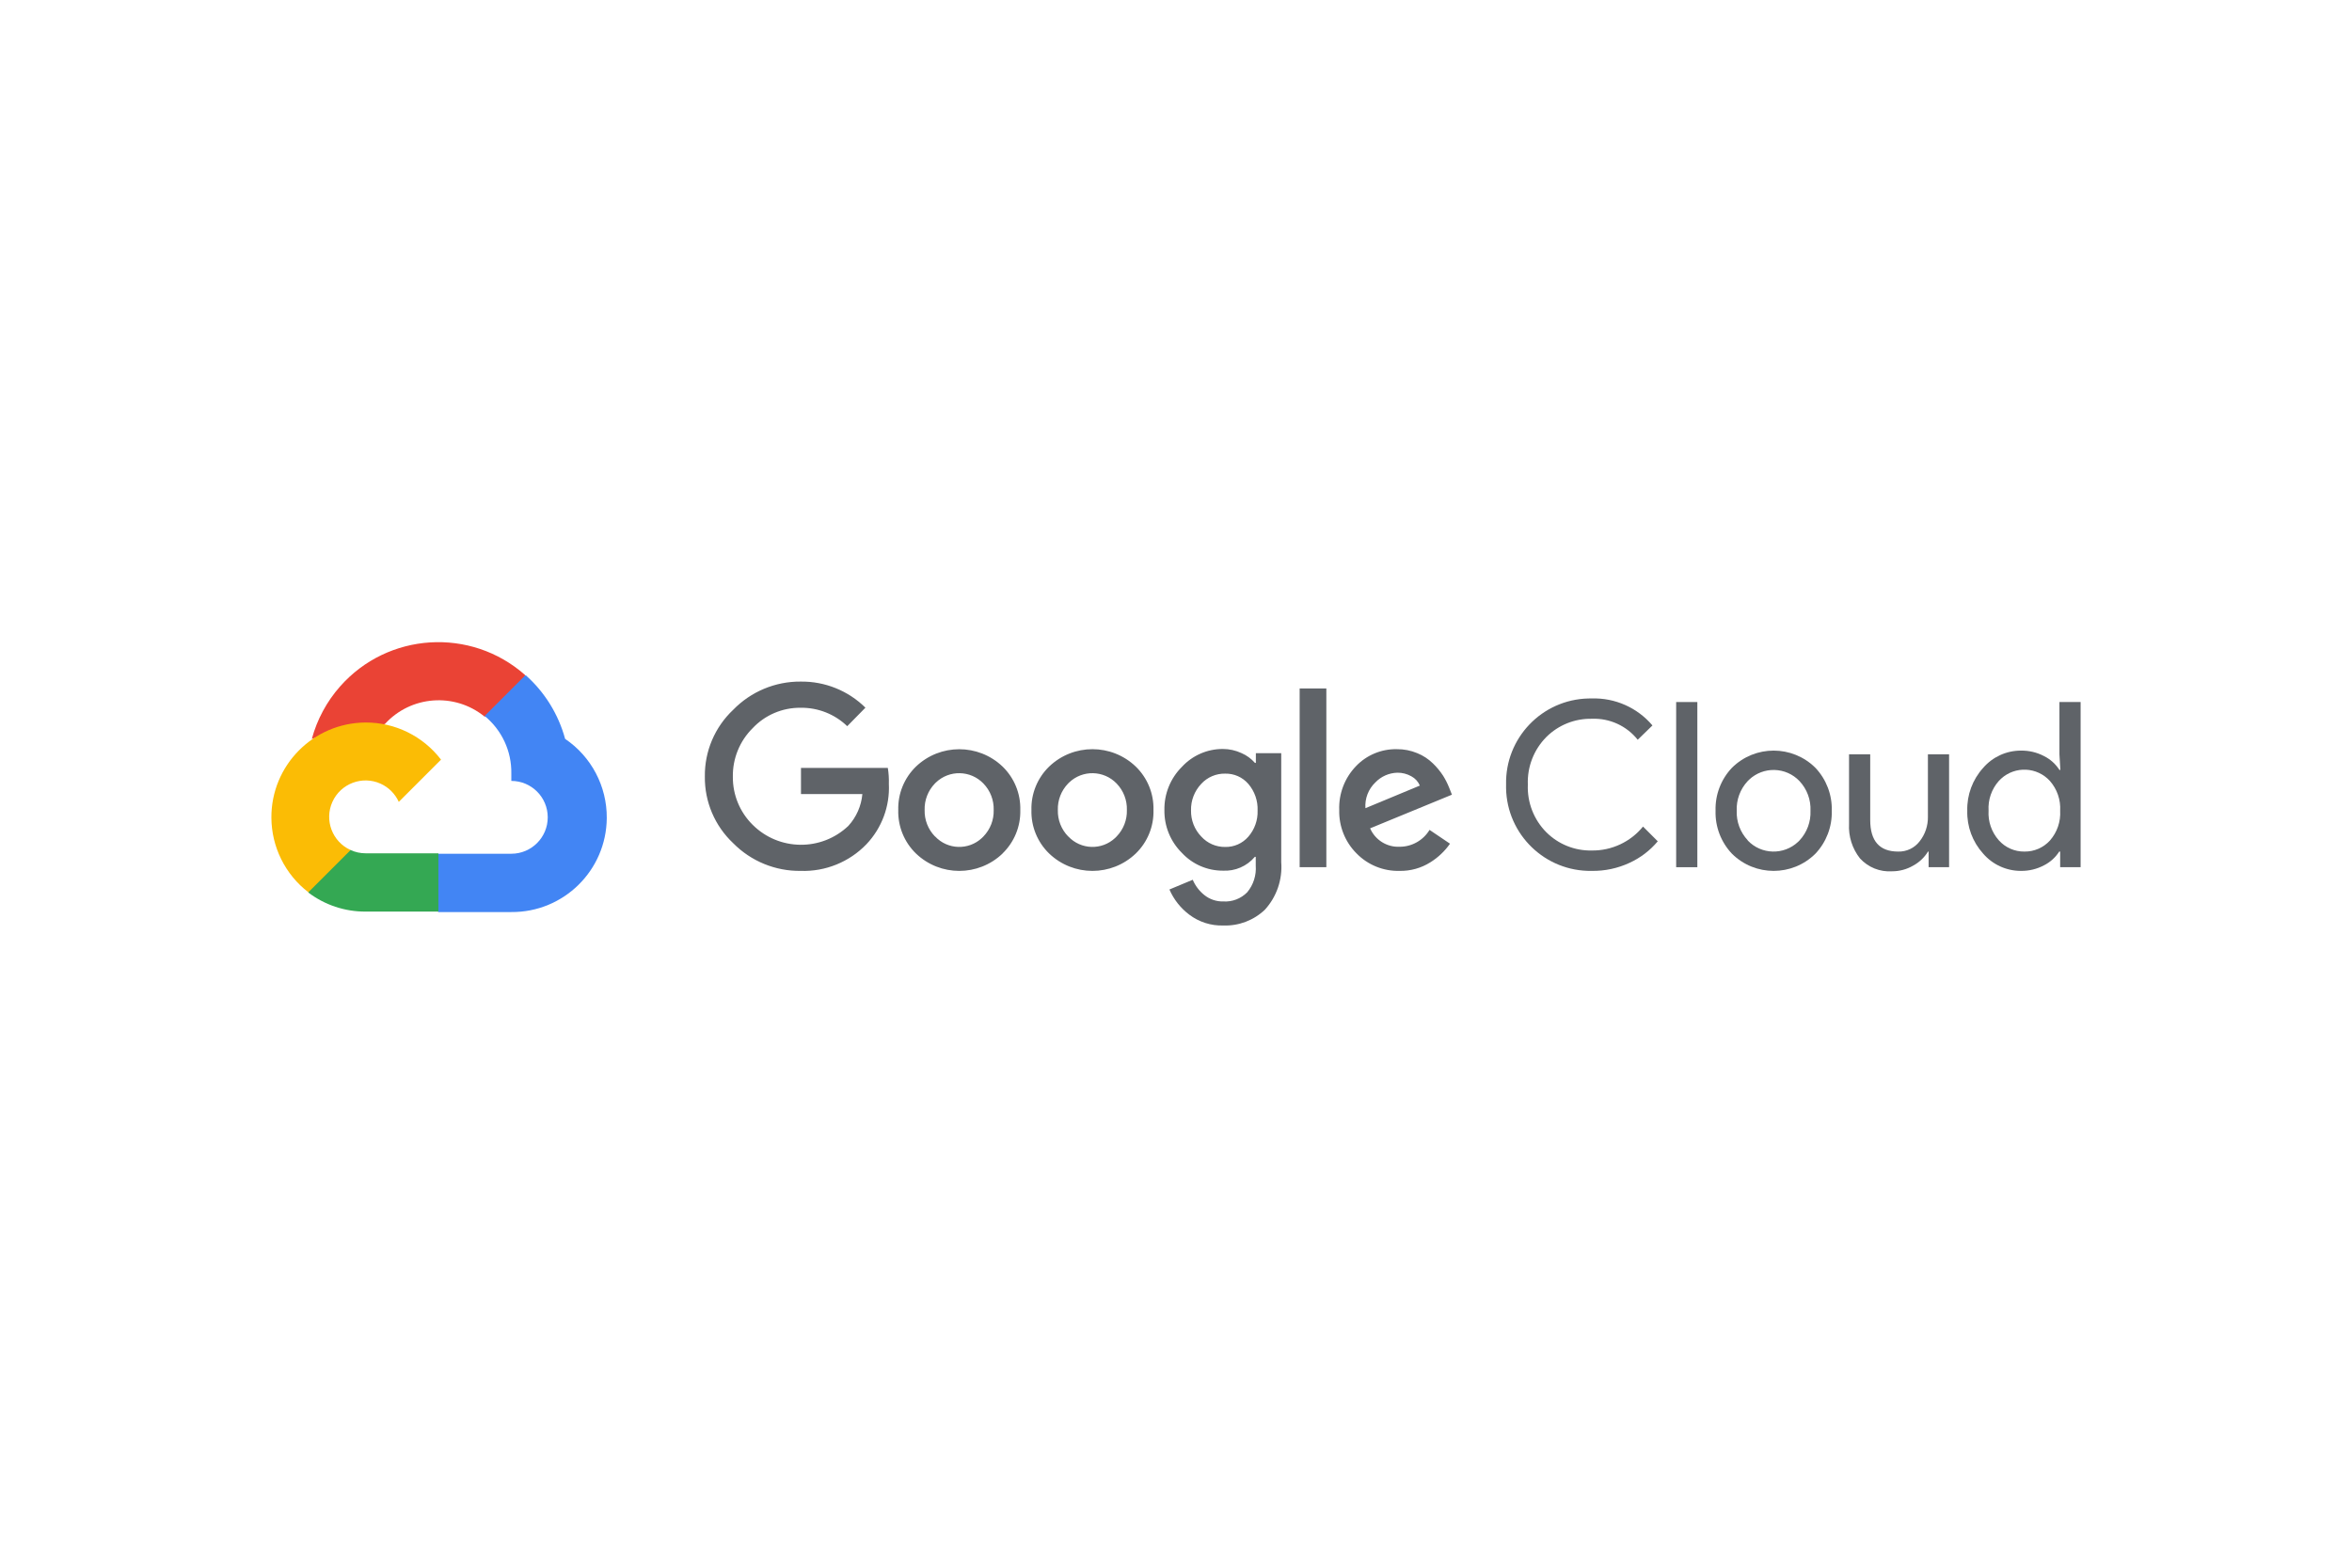
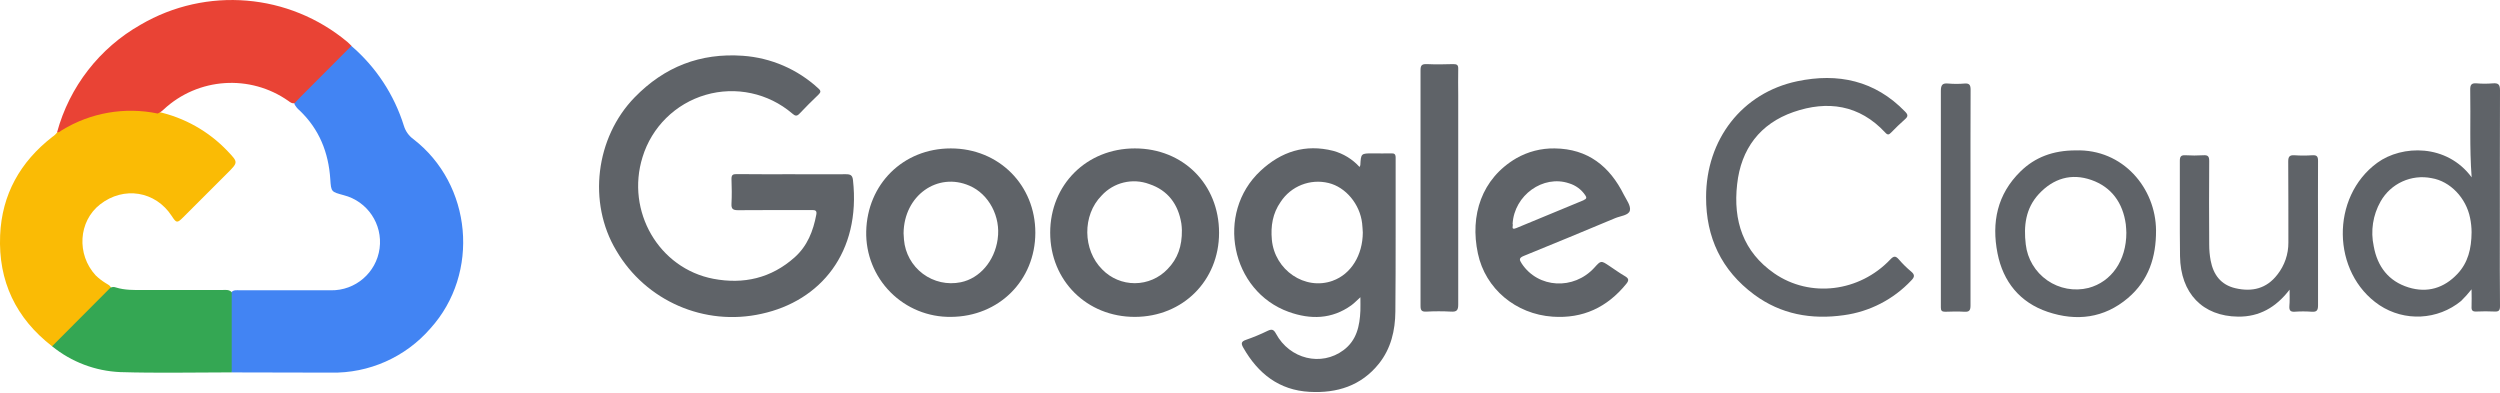
- <svg xmlns="http://www.w3.org/2000/svg" height="800" width="1200" xml:space="preserve" y="0" x="0" id="Art" version="1.1" viewBox="-1348.021 -351.968 11682.85 2111.809">
-   <style id="style696" type="text/css">.st4{fill:#5f6368}</style>
-   <g transform="translate(.008 -.004)" id="g730">
-     <g id="g710">
-       <path id="path702" d="M1057.1 369.2h50.8l144.8-144.8 7.1-61.5C990.3-75 579-49.3 341.1 220.2 275 295 227.1 384.1 200.9 480.5c16.1-6.6 34-7.7 50.8-3l289.6-47.8s14.7-24.4 22.4-22.9c128.8-141.5 345.6-158 494.4-37.6z" fill="#ea4335" />
-       <path id="path704" d="M1459 480.5c-33.3-122.6-101.6-232.8-196.6-317l-203.2 203.2c85.8 70.1 134.7 175.8 132.6 286.6v36.1c99.9 0 180.9 81 180.9 180.9s-81 180.9-180.9 180.9H830l-36.1 36.6v217l36.1 36.1h361.8c259.8 2 472.1-207 474.1-466.8 1.2-157.8-76.5-305.4-206.9-393.6z" fill="#4285f4" />
-       <path id="path706" d="M467.7 1338.6h361.8V1049H467.7c-25.8 0-51.2-5.6-74.7-16.3l-50.8 15.8-145.8 144.8-12.7 50.8c81.7 61.8 181.5 95 284 94.5z" fill="#34a853" />
-       <path id="path708" d="M467.7 399.2C207.8 400.7-1.5 612.6 0 872.5c.9 145.1 68.6 281.7 183.7 370.1l209.8-209.8c-91-41.1-131.5-148.3-90.4-239.3 41.1-91 148.3-131.5 239.3-90.4 40.1 18.1 72.2 50.3 90.4 90.4l209.8-209.8c-89.2-116.8-228-185.1-374.9-184.5z" fill="#fbbc05" />
-     </g>
-     <g id="g728">
-       <g id="g714">
-         <path id="path712" d="M2629.1 1136.4c-125.9 1.6-246.9-48.1-335.3-137.7-91.3-85.8-142.3-206-140.7-331.3-1.5-125.3 49.5-245.4 140.7-331.3 88-90.5 209.1-141.2 335.3-140.2 120.2-1.6 236.1 45.1 321.6 129.6l-90.4 92c-61.9-59.9-145.1-92.7-231.2-91.5-90.3-1.1-177 35.8-238.8 101.6-64.2 63.7-99.6 150.9-98.1 241.3-.8 89.4 34.6 175.3 98.1 238.3 130.8 130.4 341.7 132.9 475.6 5.6 39.9-43.6 64.3-99.2 69.6-158h-304.9v-130H3062c4.2 26.2 5.9 52.7 5.1 79.3 5.4 110.9-34.8 219.2-111.3 299.8-85.1 88.5-203.9 136.7-326.7 132.5zm1003-86.4c-120.3 115.3-310.1 115.3-430.4 0-58.3-56.5-90.1-134.8-87.9-215.9-2.2-81.1 29.7-159.4 87.9-215.9 120.4-115 310-115 430.4 0 58.2 56.5 90.1 134.8 87.9 215.9 2.1 81.2-30 159.5-88.4 215.9zm-335.4-84.8c62.1 66.4 166.3 69.8 232.7 7.6 2.6-2.5 5.2-5 7.6-7.6 33.9-35.1 52.2-82.3 50.8-131.1 1.5-48.9-16.8-96.4-50.8-131.6-63.9-66.6-169.7-68.9-236.4-5-1.7 1.6-3.4 3.3-5 5-34 35.2-52.3 82.7-50.8 131.6-1.3 48.8 17.2 96.1 51.3 131.1zm996.9 84.8c-120.3 115.3-310.1 115.3-430.4 0-58.3-56.5-90.1-134.8-87.9-215.9-2.2-81.1 29.7-159.4 87.9-215.9 120.3-115.3 310.1-115.3 430.4 0 58.2 56.5 90.1 134.8 87.9 215.9 2.3 81.1-29.6 159.4-87.9 215.9zm-335.3-84.8c62.1 66.4 166.3 69.8 232.7 7.6 2.6-2.5 5.2-5 7.6-7.6 33.9-35.1 52.2-82.3 50.8-131.1 1.5-48.9-16.8-96.4-50.8-131.6-63.9-66.6-169.7-68.9-236.3-5-1.7 1.6-3.4 3.3-5 5-34 35.2-52.3 82.7-50.8 131.6-1.3 48.8 17.2 96.1 51.3 131.1zm770.2 442.5c-60.9 1.9-120.6-17.1-169.2-53.9a311.85 311.85 0 01-98.6-125l115.8-48.3c12.6 29.6 32.3 55.6 57.4 75.7 26.8 21.6 60.5 33 95 32 44.2 2.7 87.4-14 118.4-45.7 30.6-36.9 45.7-84.3 42.2-132.1v-43.7h-4.6c-39.3 46.6-98.2 72-159 68.6-77.1.2-150.8-31.8-203.2-88.4-56.8-56.1-88.2-133-86.9-212.9-1.4-80.3 30-157.7 86.9-214.4 52.3-56.8 126-89.1 203.2-88.9 32.3-.1 64.3 7.1 93.5 20.8 25.3 11 47.8 27.5 66.1 48.3h4.6v-48.3h126v541.1c6.7 86.5-22.5 172-80.8 236.3-55.5 53.1-130 81.5-206.8 78.8zm9.2-390.2c43.9 1 86-17.7 114.8-50.8 31.3-35.9 47.9-82.4 46.2-130.1 1.9-48.5-14.6-95.8-46.2-132.6-28.8-33.2-70.9-51.8-114.8-50.8-45.1-.9-88.4 17.6-118.9 50.8-33.6 35.5-51.9 82.8-50.8 131.6-1 48.4 17.2 95.2 50.8 130.1 30.3 33.5 73.6 52.4 118.9 51.8zM5240.2 230v888.1h-132.6V230zm363.8 906.4c-80.3 2.1-157.8-29.4-213.9-86.9-56.9-57-88-134.9-85.9-215.4-3-80.7 26.9-159.2 82.8-217.5 52.8-55.6 126.6-86.4 203.2-84.9 34.9-.4 69.4 6.4 101.6 19.8 29 11.7 55.4 29 77.7 50.8 19.2 18.5 36.2 39.1 50.8 61.5 11.8 18.9 21.8 38.8 30 59.4l13.7 34.6L5457.6 925c25.2 57.8 83.3 94.2 146.3 91.5 60.9.2 117.4-31.7 148.9-83.8l101.6 68.6a333.72 333.72 0 01-97.6 92.5c-45.6 28.8-98.8 43.6-152.8 42.6zm-169.7-311.5l270.3-112.3c-8.3-19.8-23.2-36.1-42.2-46.2-21.2-12-45.2-18.1-69.6-17.8-41.3 1.1-80.6 18.4-109.2 48.3-34.7 33.2-52.8 80.1-49.3 128z" class="st4" />
-       </g>
-       <g id="g726">
-         <path id="path716" d="M6558.7 1136.4c-231.2 4-421.8-180.2-425.8-411.4-.1-5.6-.1-11.3.1-16.9-5.4-231.2 177.7-422.9 408.8-428.3 5.6-.1 11.3-.1 16.9-.1 115.6-3.6 226.6 45.8 301.3 134.1l-73.2 71.1c-54.9-69.1-139.5-107.8-227.6-104.2-84.5-1.9-166.2 30.8-226.1 90.4-62.3 62.7-95.6 148.5-92 236.8-3.7 88.3 29.7 174.1 92 236.8 59.9 59.7 141.6 92.3 226.1 90.4 98.4 1.1 191.9-42.7 254-118.9l73.2 73.2c-38.3 45.8-86.4 82.4-140.7 107.2-58.6 27.2-122.5 40.8-187 39.8z" class="st4" />
-         <path id="path718" d="M7083 1118.1h-105.2V297.5H7083z" class="st4" />
-         <path id="path720" d="M7254.8 624.2c114.7-113.9 299.9-113.9 414.6 0 54.4 57.5 83.7 134.3 81.3 213.4 2.4 79.1-26.9 155.9-81.3 213.4-114.7 113.9-299.9 113.9-414.6 0-54.4-57.5-83.7-134.3-81.3-213.4-2.4-79.1 26.8-155.9 81.3-213.4zM7333 985c67.3 71.1 179.5 74.2 250.7 6.9 2.4-2.2 4.7-4.6 6.9-6.9 37.1-39.8 56.7-92.9 54.4-147.3 2.4-54.4-17.2-107.5-54.4-147.3-67.3-71.1-179.5-74.2-250.7-6.9-2.4 2.2-4.7 4.6-6.9 6.9-37.1 39.8-56.7 92.9-54.4 147.3-2.1 54.3 17.7 107.2 54.9 146.8z" class="st4" />
-         <path id="path722" d="M8333.4 1118.1h-101.6v-77.7h-3c-18.1 29.5-43.7 53.7-74.2 70.1-31.6 18.3-67.6 28-104.2 27.9-60.2 4.1-118.9-19.5-159.5-64-38.5-48.7-57.8-109.8-54.4-171.7V557.2h105.2v326.2c0 104.7 46.2 157 138.7 157 41.7 1.3 81.4-17.6 106.7-50.8 27.3-34.5 41.8-77.4 41.2-121.4v-311h105.2v560.9z" class="st4" />
-         <path id="path724" d="M8690.6 1136.4c-72.2.2-140.9-31.1-188-85.9-52.7-58.2-80.9-134.4-78.8-212.9-2.1-78.5 26.1-154.7 78.8-212.9 47.1-54.7 115.8-86.1 188-85.9 40-.6 79.5 8.8 114.8 27.4 31.1 15.6 57.4 39.3 76.2 68.6h4.6l-4.6-77.7V297.5h105.2v820.6h-101.6v-77.7h-4.6c-18.8 29.3-45.1 53-76.2 68.6-35 18.4-74.1 27.9-113.8 27.4zm17.3-96c48.1.7 94.2-19.3 126.5-54.9 35.7-40.7 54-93.8 50.8-147.9 3.2-54-15.1-107.2-50.8-147.9-63.8-70.2-172.4-75.3-242.6-11.4-4 3.6-7.8 7.5-11.4 11.4-35.8 40.4-54.1 93.4-50.8 147.3-3.3 53.9 15 106.9 50.8 147.3 32.4 36.4 78.9 56.8 127.5 56.1z" class="st4" />
-       </g>
-     </g>
+ <svg xmlns="http://www.w3.org/2000/svg" viewBox="0 0 807.71 126.67">
+   <defs>
+     <style>.cls-1{fill:#4284f3;}.cls-2{fill:#5f6368;}.cls-3{fill:#fabb05;}.cls-4{fill:#e94335;}.cls-5{fill:#34a753;}</style>
+   </defs>
+   <g id="Layer_1" data-name="Layer 1">
+     <path class="cls-1" d="M181,346.86a56,56,0,0,1,17,25.84,8.25,8.25,0,0,0,3,4.25c19.08,14.65,21.68,43.39,5.57,61.21a41.47,41.47,0,0,1-32.18,14.28q-16-.06-32-.07a3,3,0,0,1-.57-2.07q0-11,0-21.95a4.44,4.44,0,0,1,.24-1.57c.72-1.25,2-.93,3-.94,9.79,0,19.58,0,29.36,0a15.61,15.61,0,0,0,4.13-30.73c-4-1.1-4.06-1-4.33-5.17-.56-8.63-3.57-16.17-9.93-22.22a6.58,6.58,0,0,1-1.63-2c-.28-.93.32-1.51.88-2.07q7.94-8,15.93-15.94C179.91,347.27,180.31,346.79,181,346.86Z" transform="translate(-67.51 -332.05)" />
+     <path class="cls-2" d="M323.42,388.34c5.8,0,11.6.05,17.4,0,1.44,0,2.09.31,2.27,1.86,2.61,23.43-10.5,39.08-29.52,43.23A43.39,43.39,0,0,1,266.62,413c-9.31-15.51-6.68-36.54,5.93-49.49,9.63-9.89,21.21-14.4,34.92-13.44a40.09,40.09,0,0,1,24.46,10.57c.91.81.75,1.25,0,2-2.07,2-4.13,4-6.07,6.08-.92,1-1.47.79-2.39,0a30.12,30.12,0,0,0-48.37,14.1c-5.43,17.46,5.25,35.95,22.91,39.31,9.74,1.84,18.65-.18,26.23-6.93,4.13-3.69,6-8.5,7-13.79.26-1.37-.35-1.51-1.49-1.5-7.93,0-15.86,0-23.79.05-1.66,0-2.21-.41-2.12-2.1.14-2.65.1-5.33,0-8,0-1.25.4-1.57,1.61-1.56C311.42,388.37,317.42,388.34,323.42,388.34Z" transform="translate(-67.51 -332.05)" />
+     <path class="cls-3" d="M84.34,443.92c-11.72-9.07-17.41-21.06-16.79-35.82.55-13.21,6.49-23.75,16.88-31.83A5.82,5.82,0,0,0,86,374.78c3-2.69,6.67-4.1,10.38-5.35a42.76,42.76,0,0,1,22-1.3A44.12,44.12,0,0,1,141,380.83c3.47,3.66,3.52,3.62-.07,7.2-4.75,4.75-9.5,9.52-14.26,14.25-1.93,1.92-2.17,1.87-3.67-.44-5.25-8.07-15.5-9.73-23.16-3.75-7,5.47-7.65,16.15-1.43,22.92a18.66,18.66,0,0,0,3.14,2.45c.64.44,1.46.7,1.81,1.5,0,.83-.68,1.26-1.18,1.76q-8,8-16,16C85.62,443.27,85.17,443.9,84.34,443.92Z" transform="translate(-67.51 -332.05)" />
+     <path class="cls-4" d="M118.47,368.73a42.67,42.67,0,0,0-30.93,5.36c-.49.3-.9.82-1.59.69a57.21,57.21,0,0,1,27-34.75,58.31,58.31,0,0,1,66.82,5.59c.46.38.86.83,1.29,1.24L164.47,363.5c-.6.61-1.18,1.25-1.77,1.87-.83.23-1.41-.28-2-.7a32.09,32.09,0,0,0-40.28,2.72A6.39,6.39,0,0,1,118.47,368.73Z" transform="translate(-67.51 -332.05)" />
+     <path class="cls-2" d="M618.72,395.74c0-18.62,11.62-33.69,29.44-37.44,13.16-2.77,25.13-.25,34.85,9.81,1,1,1,1.59-.06,2.5-1.55,1.35-3,2.81-4.46,4.28-.69.71-1.1.86-1.88,0-8.35-9-18.67-10.46-29.65-6.65C636.15,372,630,380.15,628.75,391.59c-1.33,11.78,1.94,21.8,12,28.78,11.58,8,27.49,6.05,37.5-4.5,1.13-1.2,1.73-1.16,2.75,0a34.27,34.27,0,0,0,4,3.94c1.3,1.08,1,1.84,0,2.86a36.67,36.67,0,0,1-21.77,11.21c-10.47,1.49-20.34-.25-29-6.67C623.71,419.4,618.67,408.79,618.72,395.74Z" transform="translate(-67.51 -332.05)" />
+     <path class="cls-5" d="M84.34,443.92,103.19,425a2.14,2.14,0,0,1,1.75-.08c2.91.91,5.9.84,8.9.83q12.66,0,25.34,0c1.1,0,2.29-.26,3.19.7v25.91c-12,0-24,.28-36-.09A37.43,37.43,0,0,1,84.34,443.92Z" transform="translate(-67.51 -332.05)" />
+     <path class="cls-2" d="M807.24,425.63c-4.46,5.81-9.84,8.79-16.62,8.72-11.48-.12-18.62-7.54-18.78-19.56-.14-10.26,0-20.52-.06-30.78,0-1.39.39-1.88,1.8-1.8a48.63,48.63,0,0,0,5.79,0c1.51-.1,1.91.38,1.9,1.88q-.1,13.49,0,27a27.9,27.9,0,0,0,.47,5.16c.87,4.55,3.29,7.83,8,8.92,5.38,1.25,10.07.15,13.56-4.41a16.5,16.5,0,0,0,3.55-10.37c0-8.73,0-17.45-.05-26.18,0-1.6.47-2.08,2-2a41.44,41.44,0,0,0,5.79,0c1.57-.11,1.86.51,1.84,1.94-.06,7.59,0,15.18,0,22.78,0,7.92,0,15.85,0,23.78,0,1.69-.48,2.18-2.12,2.05a37.3,37.3,0,0,0-5.39,0c-1.47.1-1.83-.48-1.75-1.83C807.32,429.35,807.24,427.77,807.24,425.63Z" transform="translate(-67.51 -332.05)" />
+     <path class="cls-2" d="M526.46,392.71c0-12.65,0-25.3,0-37.95,0-1.58.4-2.05,2-2,2.86.13,5.72.09,8.59,0,1.19,0,1.63.3,1.59,1.55-.08,2.86,0,5.73,0,8.59,0,22.51,0,45,0,67.51,0,1.81-.42,2.44-2.3,2.32a73.43,73.43,0,0,0-8,0c-1.51.07-1.89-.41-1.88-1.9C526.49,418.14,526.46,405.43,526.46,392.71Z" transform="translate(-67.51 -332.05)" />
+     <path class="cls-2" d="M704.15,396c0,11.59,0,23.18,0,34.77,0,1.58-.43,2.1-2,2-2.06-.13-4.13-.07-6.2,0-1.05,0-1.4-.36-1.38-1.39,0-2.4,0-4.8,0-7.19,0-20.92,0-41.83,0-62.74,0-1.94.48-2.61,2.42-2.41a30,30,0,0,0,5.19,0c1.6-.13,2,.44,2,2C704.12,372.68,704.15,384.34,704.15,396Z" transform="translate(-67.51 -332.05)" />
+     <path class="cls-2" d="M518.42,383c0-1.19-.42-1.44-1.5-1.4-1.93.07-3.86,0-5.79,0-3.91,0-3.91,0-4.12,3.78,0,.12-.09.23-.25.62a17.76,17.76,0,0,0-8.52-5.22c-9-2.27-16.77.21-23.5,6.49-14.6,13.63-9.59,38.84,9.19,45.57,7,2.49,13.87,2.38,20.17-2.15.94-.68,1.74-1.54,2.93-2.61,0,1.74.05,3.05,0,4.36-.21,4.93-1.2,9.56-5.44,12.73-7.19,5.38-17.39,2.92-21.83-5.31-.76-1.42-1.37-1.54-2.7-.92a63.59,63.59,0,0,1-7,2.91c-1.67.56-1.56,1.3-.86,2.54,4.76,8.35,11.55,13.73,21.42,14.26,8.83.48,16.64-1.93,22.38-9.09,3.92-4.9,5.28-10.76,5.33-16.83C518.49,416.16,518.38,399.57,518.42,383Zm-20.33,39.76c-8.95,3.23-18.77-3.4-19.67-13.3-.39-4.36.26-8.49,2.84-12.17a14.41,14.41,0,0,1,15.51-6.11c5.55,1.36,10.09,6.82,10.82,13,.12,1,.15,2,.22,3C507.78,414.48,504,420.64,498.09,422.75Z" transform="translate(-67.51 -332.05)" />
+     <path class="cls-2" d="M875.17,408.22c0-15.66,0-31.31.05-47,0-1.9-.57-2.39-2.34-2.24a31,31,0,0,1-5.19,0c-1.69-.14-2.13.46-2.09,2.12.18,9.25-.27,18.51.46,28.24-8-10.85-22.49-10.51-30.47-4.71-15.13,11-14.85,35.54.66,46a22.24,22.24,0,0,0,26.41-1.35,40,40,0,0,0,3.37-3.76c0,2.18.08,3.91,0,5.62-.08,1.27.4,1.62,1.6,1.56,1.93-.08,3.87-.1,5.79,0,1.39.08,1.81-.33,1.8-1.75C875.13,423.4,875.17,415.81,875.17,408.22ZM861.5,420.51c-4.36,4.64-9.75,6.27-15.83,4.4-6.46-2-10.06-6.74-11.24-13.28a20.53,20.53,0,0,1,2.21-14.49,15.43,15.43,0,0,1,16.5-7.53c6,1,11.14,6.39,12.42,12.88a23.24,23.24,0,0,1,.48,4.56C866,412.46,864.87,416.91,861.5,420.51Z" transform="translate(-67.51 -332.05)" />
+     <path class="cls-2" d="M374.71,380c-15.47,0-27,11.6-27.34,26.81a27,27,0,0,0,27.38,27.62c15.48-.09,27.22-11.77,27.26-27.15S390.26,380,374.71,380Zm15.13,29.33c-1,7.09-5.81,12.66-11.91,13.91a15.33,15.33,0,0,1-18.36-13.75c-.08-.86-.11-1.72-.13-2.06.12-12.27,11-19.85,21.27-15.39C387,394.72,390.9,402.08,389.84,409.28Z" transform="translate(-67.51 -332.05)" />
+     <path class="cls-2" d="M434.15,380c-15.54,0-27.34,11.7-27.34,27.22s11.88,27.25,27.38,27.21,27.18-11.75,27.18-27.15C461.38,391.61,449.79,380,434.15,380ZM444.72,419a14.63,14.63,0,0,1-21.1.1c-6.32-6.29-6.48-17.52-.2-23.86a14.16,14.16,0,0,1,15.41-3.72c6,2,9.36,6.52,10.36,12.76a20,20,0,0,1,.17,2.12C449.44,411.56,448,415.66,444.72,419Z" transform="translate(-67.51 -332.05)" />
+     <path class="cls-2" d="M592.17,395c-4.6-9.24-11.65-14.88-22.37-15a24.14,24.14,0,0,0-12.43,3.2c-11.2,6.58-15,18.45-12.38,30.73,2.42,11.46,12.29,19.61,24.13,20.43,9.8.68,17.63-3,23.8-10.58,1-1.22.79-1.8-.47-2.54-1.72-1-3.34-2.18-5-3.28-2.69-1.79-2.69-1.79-4.81.55-6.66,7.35-18.2,6.7-23.47-1.29-.81-1.23-1-1.83.7-2.51,9.86-4,19.68-8.08,29.5-12.19,1.68-.7,4.33-.89,4.72-2.42S593,396.62,592.17,395Zm-13,1.73q-10.87,4.47-21.74,9c-2,.83-.88-.93-1.22-1.35.51-9.26,9.88-15.94,18.25-13.1a9.63,9.63,0,0,1,5.2,3.82C580.21,395.86,580.13,396.3,579.19,396.69Z" transform="translate(-67.51 -332.05)" />
+     <path class="cls-2" d="M738.12,380.64c-7.33,0-13.15,2.24-17.79,6.77-7.58,7.4-9.41,16.52-7.46,26.46,1.81,9.21,7.23,15.91,16.22,18.94,9.28,3.12,18.21,2.07,25.9-4.45,6.71-5.69,9.15-13.21,9.1-21.89C764,392.88,753.46,380.15,738.12,380.64Zm4.15,44.44A16.42,16.42,0,0,1,722,411c-.71-5.93-.07-11.62,4.21-16.25,4.69-5.06,10.5-6.83,17-4.55s10.17,7.39,11.11,14.3c.13,1,.13,2,.18,2.74C754.51,416.21,749.7,423.11,742.27,425.08Z" transform="translate(-67.51 -332.05)" />
  </g>
</svg>
